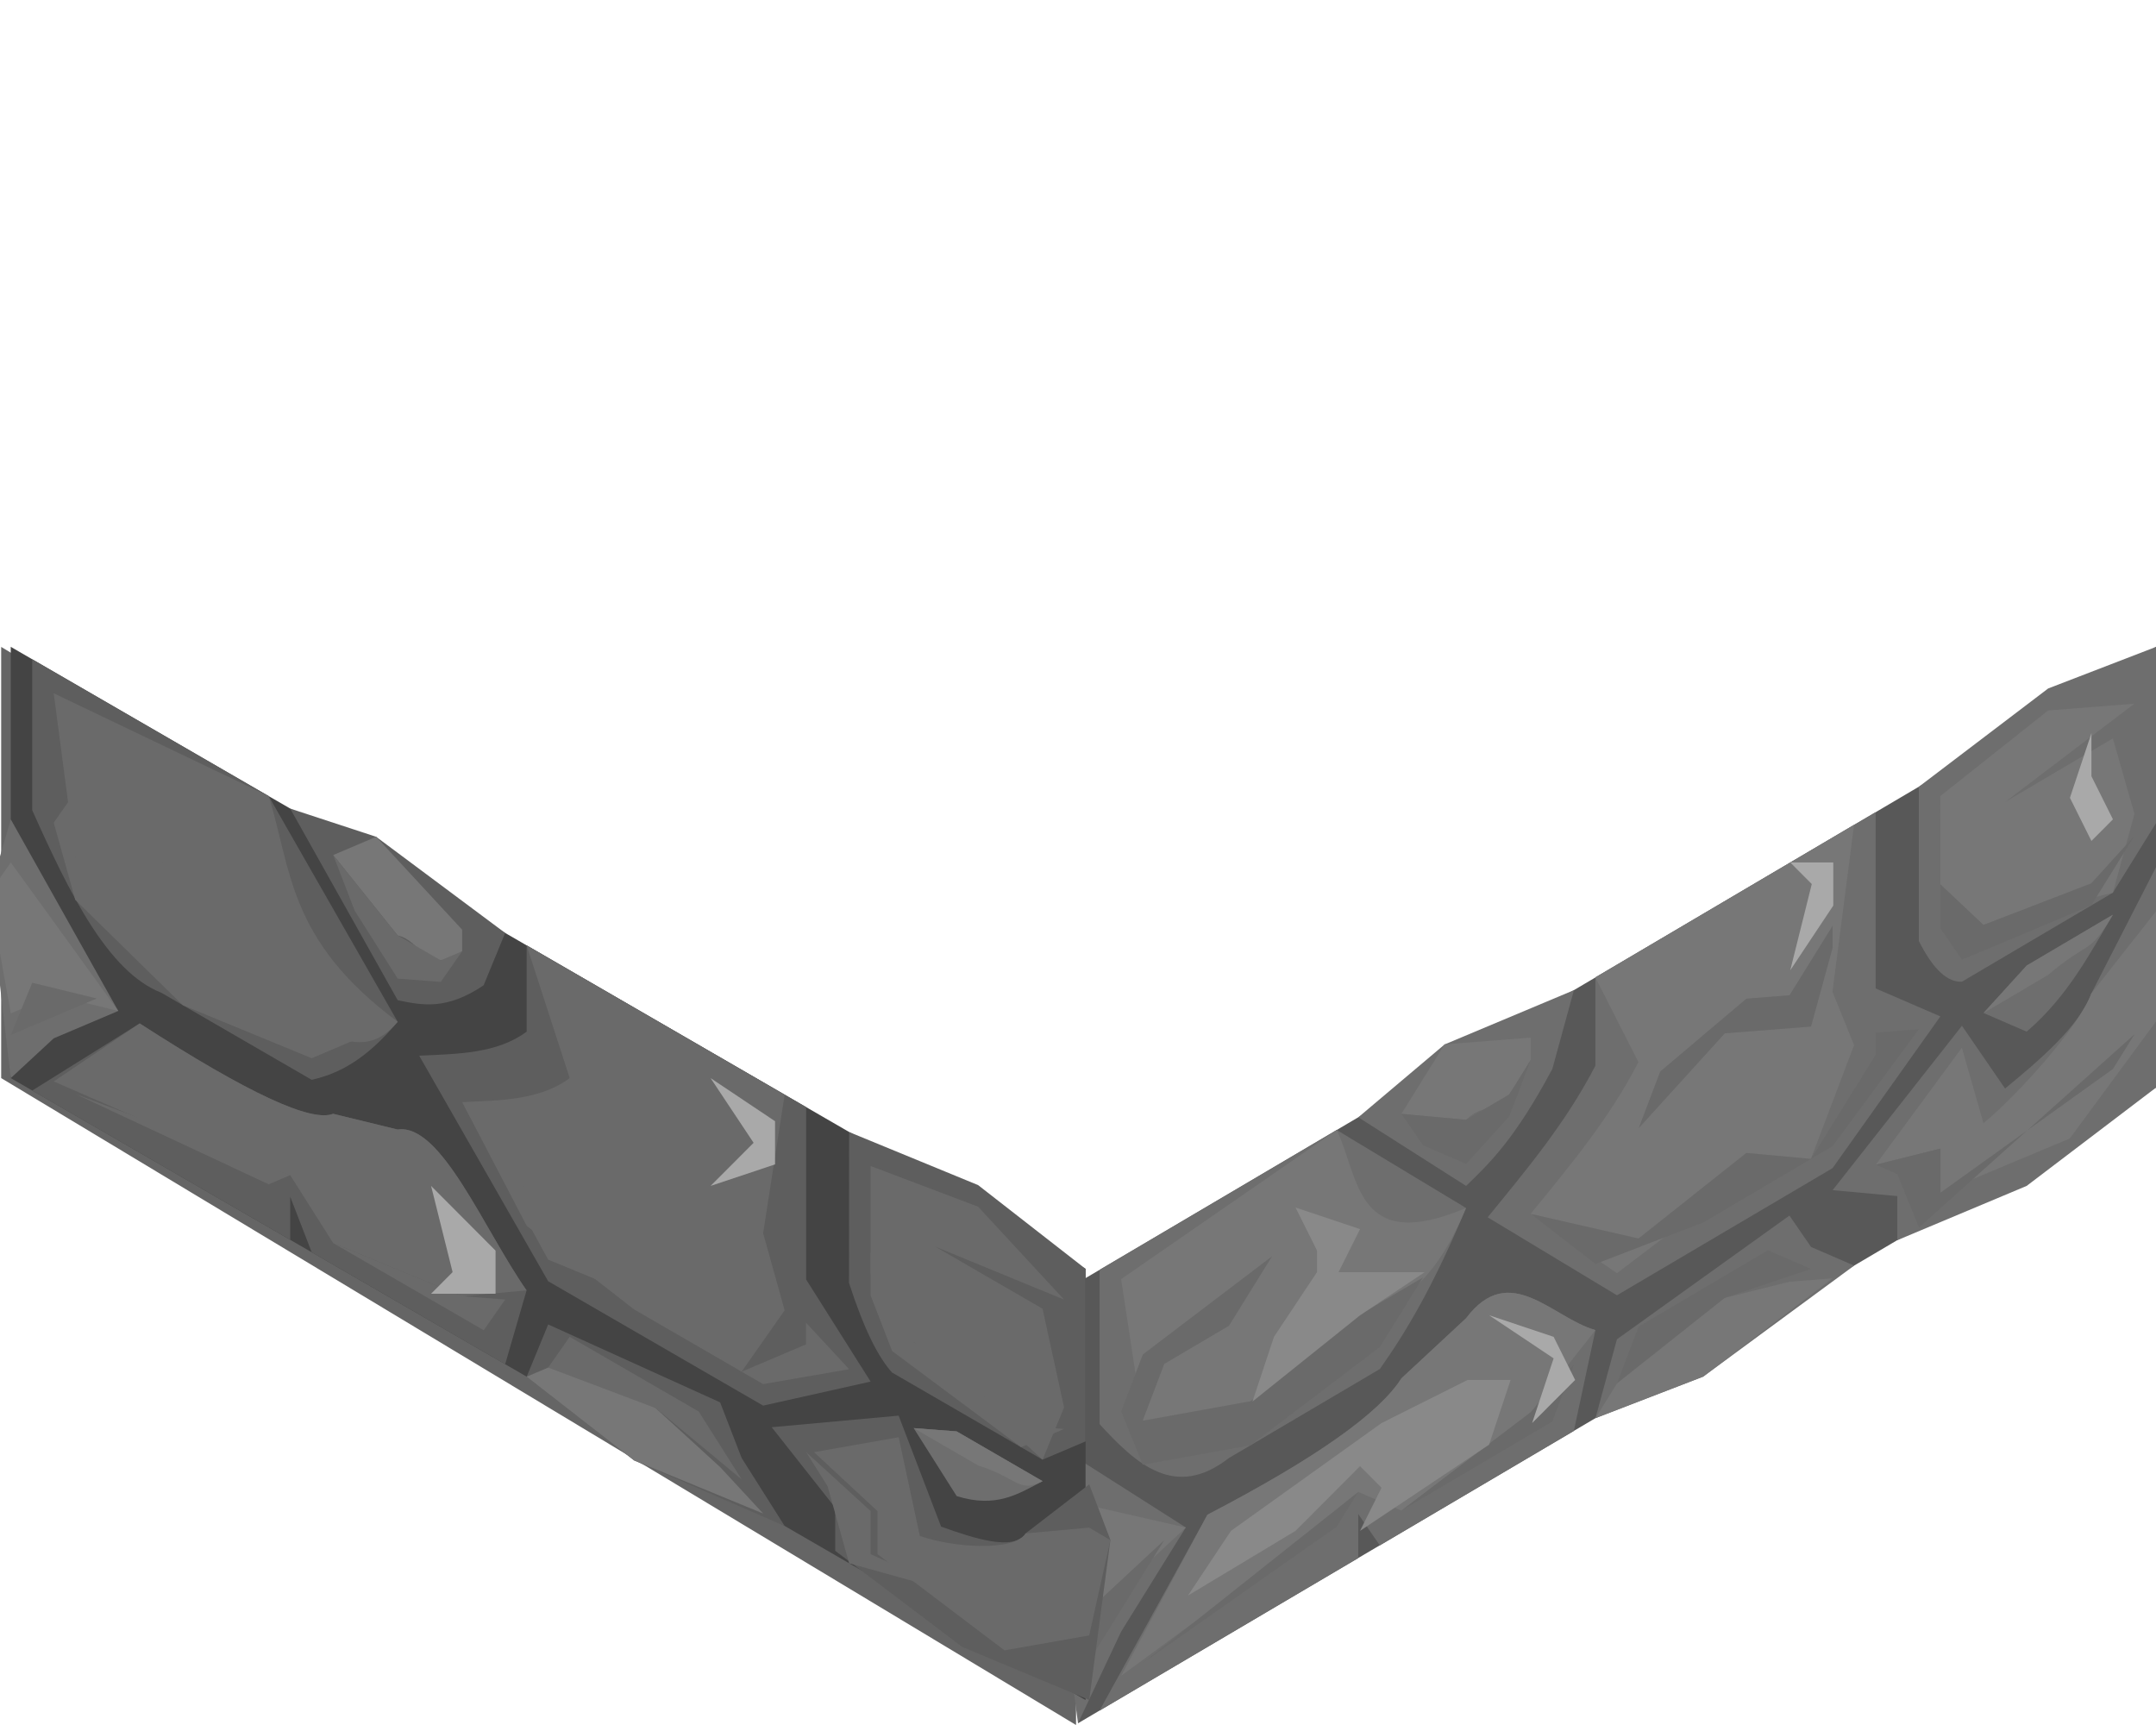
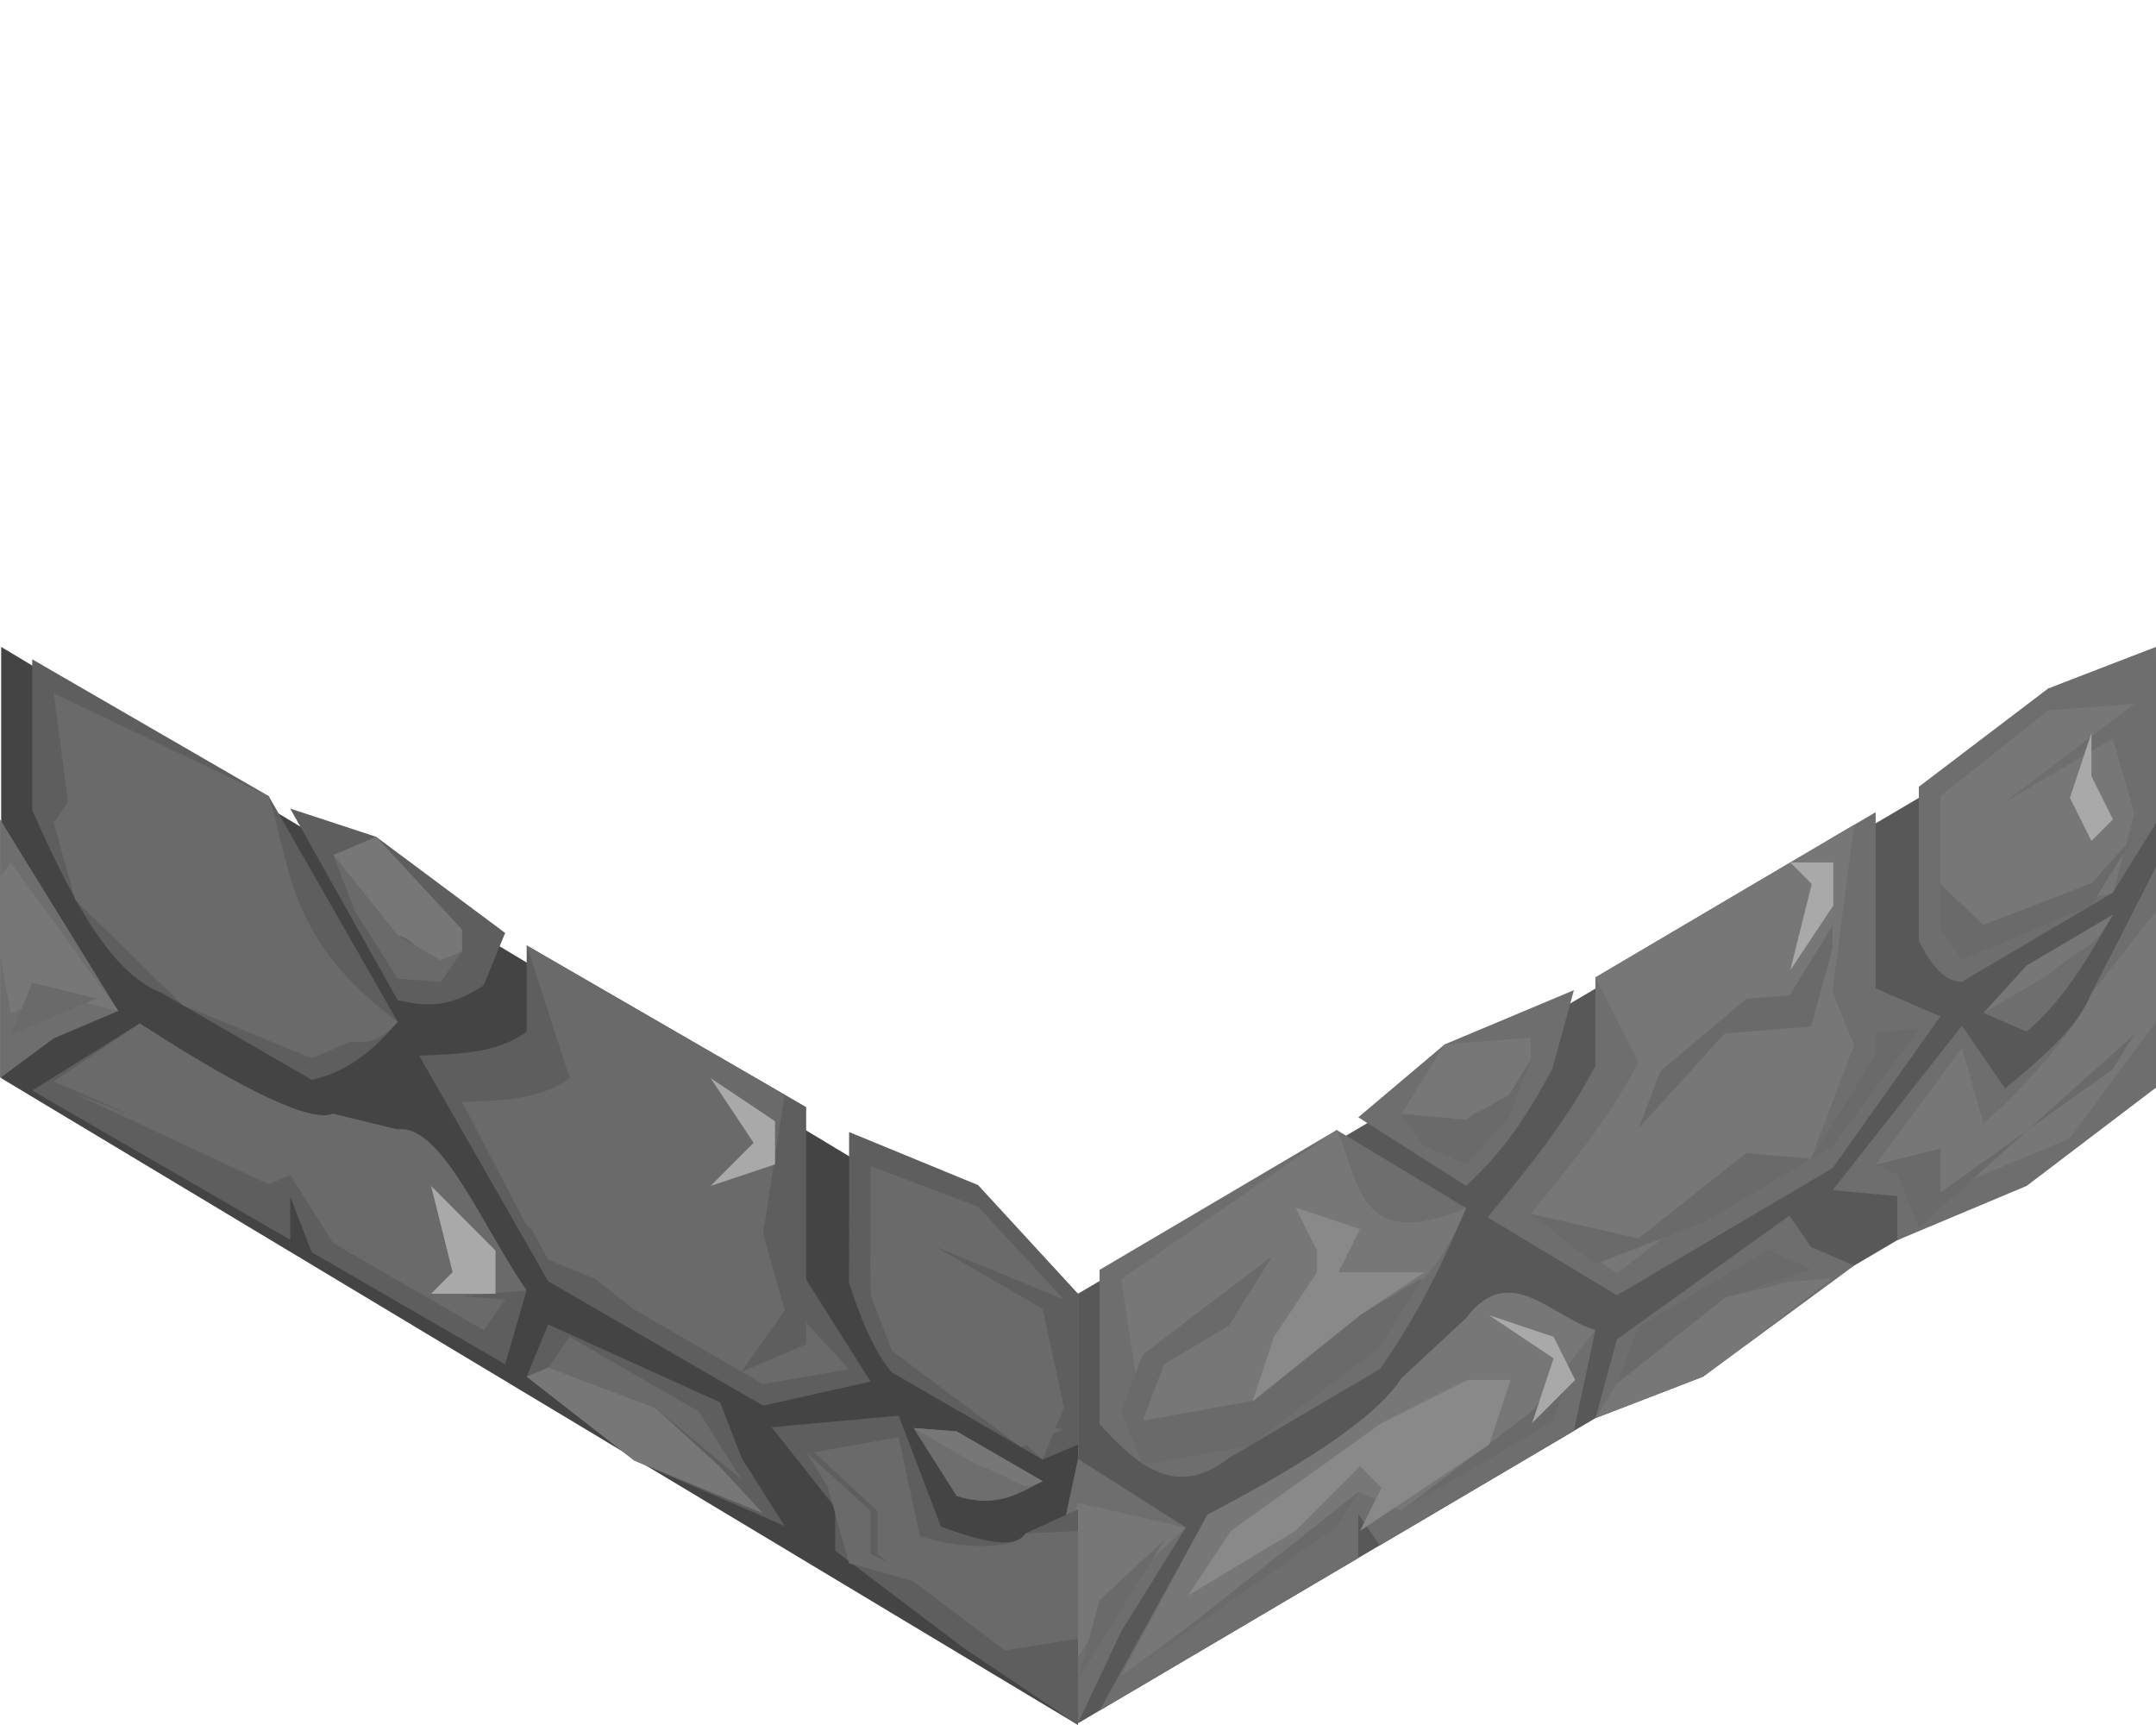
<svg xmlns="http://www.w3.org/2000/svg" width="100" height="80" viewBox="0 0 26.458 21.167" version="1.1" id="svg8">
  <defs id="defs2" />
  <g id="layer1">
-     <path style="mix-blend-mode:normal;fill:#656565;fill-opacity:1;stroke:#050505;stroke-width:0;stroke-linecap:butt;stroke-linejoin:bevel;stroke-miterlimit:4;stroke-dasharray:none;stroke-opacity:1" d="M 0.014,7.938 V 13.229 L 13.205,21.167 V 15.875 Z" id="path1962" />
-     <rect style="mix-blend-mode:normal;fill:#585858;fill-opacity:1;fill-rule:evenodd;stroke:#050505;stroke-width:0;stroke-linejoin:bevel;stroke-miterlimit:4;stroke-dasharray:none;stroke-opacity:1;paint-order:stroke markers fill" id="rect2163-7" width="15.358" height="5.408" x="15.358" y="23.538" transform="matrix(0.8614112,-0.5079083,0,1,0,0)" />
+     <path style="mix-blend-mode:normal;fill:#444444;fill-opacity:1;stroke:#050505;stroke-width:0;stroke-linecap:butt;stroke-linejoin:bevel;stroke-miterlimit:4;stroke-dasharray:none;stroke-opacity:1" d="m 0.014,7.938 v 5.292 l 13.215,7.937 1e-6,-5.292 z" id="path1962" />
+     <rect style="mix-blend-mode:normal;fill:#585858;fill-opacity:1;fill-rule:evenodd;stroke:#050505;stroke-width:0;stroke-linejoin:bevel;stroke-miterlimit:4;stroke-dasharray:none;stroke-opacity:1;paint-order:stroke markers fill" id="rect2163-7" width="15.358" height="5.271" x="15.358" y="23.675" transform="matrix(0.8614112,-0.5079083,0,1,0,0)" />
    <path style="mix-blend-mode:normal;fill:#6e6e6e;fill-opacity:1;stroke:#050505;stroke-width:0;stroke-linecap:butt;stroke-linejoin:miter;stroke-miterlimit:4;stroke-dasharray:none;stroke-opacity:1" d="m 13.494,17.475 c 0.459,0.503 0.934,0.925 1.587,0.416 l 1.852,-1.092 c 0.319,-0.45 0.656,-1.013 1.058,-1.976 l -1.587,-0.957 -2.91,1.716 z" id="path1971-2" />
    <path style="mix-blend-mode:normal;fill:#6e6e6e;fill-opacity:1;stroke:#050505;stroke-width:0;stroke-linecap:butt;stroke-linejoin:miter;stroke-miterlimit:4;stroke-dasharray:none;stroke-opacity:1" d="m 18.256,14.937 1.587,0.957 2.646,-1.56 1.323,-1.862 -0.794,-0.343 V 9.966 L 19.579,11.994 v 1.082 c -0.365,0.706 -0.848,1.279 -1.323,1.862 z" id="path1973-2" />
    <path style="mix-blend-mode:normal;fill:#6e6e6e;fill-opacity:1;stroke:#050505;stroke-width:0;stroke-linecap:butt;stroke-linejoin:miter;stroke-miterlimit:4;stroke-dasharray:none;stroke-opacity:1" d="m 16.669,13.71 1.323,0.842 c 0.3,-0.29 0.601,-0.581 1.058,-1.435 l 0.265,-0.967 -1.587,0.666 z" id="path1975-5" />
    <path style="mix-blend-mode:normal;fill:#6e6e6e;fill-opacity:1;stroke:#050505;stroke-width:0;stroke-linecap:butt;stroke-linejoin:miter;stroke-miterlimit:4;stroke-dasharray:none;stroke-opacity:1" d="m 23.548,9.654 1.587,-1.206 1.323,-0.51 v 2.163 l -0.529,0.853 -1.852,1.092 c -0.171,0.009 -0.347,-0.138 -0.529,-0.499 z" id="path1977-8" />
    <path style="mix-blend-mode:normal;fill:#6e6e6e;fill-opacity:1;stroke:#050505;stroke-width:0;stroke-linecap:butt;stroke-linejoin:miter;stroke-miterlimit:4;stroke-dasharray:none;stroke-opacity:1" d="m 13.229,17.901 1.323,0.842 -0.794,1.279 -0.529,1.123 -0.265,-2.007 z" id="path1979-7" />
    <path style="mix-blend-mode:normal;fill:#6e6e6e;fill-opacity:1;stroke:#050505;stroke-width:0;stroke-linecap:butt;stroke-linejoin:miter;stroke-miterlimit:4;stroke-dasharray:none;stroke-opacity:1" d="m 14.817,18.587 c 1.349,-0.702 2.115,-1.253 2.381,-1.674 l 0.794,-0.738 c 0.537,-0.713 1.059,-0.001 1.587,0.146 l -0.265,1.238 -2.381,1.404 -0.265,-0.385 v 0.541 l -3.175,1.872 z" id="path1981-7" />
-     <path style="mix-blend-mode:normal;fill:#6e6e6e;fill-opacity:1;stroke:#050505;stroke-width:0;stroke-linecap:butt;stroke-linejoin:miter;stroke-miterlimit:4;stroke-dasharray:none;stroke-opacity:1" d="m 22.49,14.604 0.794,0.073 8e-6,0.541 1.587,-0.666 1.587,-1.206 0.265,-2.319 -0.265,-0.385 -0.794,1.55 c -0.148,0.406 -0.645,0.825 -1.058,1.165 l -0.529,-0.77 z" id="path1983-91" />
+     <path style="mix-blend-mode:normal;fill:#6e6e6e;fill-opacity:1;stroke:#050505;stroke-width:0;stroke-linecap:butt;stroke-linejoin:miter;stroke-miterlimit:4;stroke-dasharray:none;stroke-opacity:1" d="m 22.49,14.604 0.794,0.073 8e-6,0.541 1.587,-0.666 1.587,-1.206 1.2e-5,-1.969 -1.2e-5,-0.736 -0.794,1.55 c -0.148,0.406 -0.645,0.825 -1.058,1.165 l -0.529,-0.77 z" id="path1983-91" />
    <path style="mix-blend-mode:normal;fill:#6e6e6e;fill-opacity:1;stroke:#050505;stroke-width:0;stroke-linecap:butt;stroke-linejoin:miter;stroke-miterlimit:4;stroke-dasharray:none;stroke-opacity:1" d="m 19.579,17.402 1.323,-0.51 1.852,-1.362 -0.529,-0.229 -0.265,-0.385 -2.117,1.518 z" id="path1987-0" />
    <path style="mix-blend-mode:normal;fill:#6e6e6e;fill-opacity:1;stroke:#050505;stroke-width:0;stroke-linecap:butt;stroke-linejoin:miter;stroke-miterlimit:4;stroke-dasharray:none;stroke-opacity:1" d="m 24.342,12.43 0.529,0.229 c 0.492,-0.422 0.764,-0.933 1.058,-1.435 l -1.058,0.624 z" id="path1989-4" />
    <path style="mix-blend-mode:normal;fill:#777777;fill-opacity:1;stroke:#050505;stroke-width:0;stroke-linecap:butt;stroke-linejoin:miter;stroke-miterlimit:4;stroke-dasharray:none;stroke-opacity:1" d="m 14.817,18.587 c 1.349,-0.702 2.115,-1.253 2.381,-1.674 l 0.794,-0.738 c 0.537,-0.713 1.059,-0.001 1.587,0.146 l -0.794,1.009 -1.587,1.206 -0.529,-0.229 -1.058,0.894 -1.852,1.362 z" id="path1981-0-5" />
    <path style="mix-blend-mode:normal;fill:#777777;fill-opacity:1;stroke:#050505;stroke-width:0;stroke-linecap:butt;stroke-linejoin:miter;stroke-miterlimit:4;stroke-dasharray:none;stroke-opacity:1" d="m 18.785,14.895 1.058,0.728 1.587,-1.206 0.794,-0.198 0.529,-1.394 -0.265,-0.655 0.265,-2.049 -3.175,1.872 0.529,1.04 c -0.365,0.706 -0.848,1.279 -1.323,1.862 z" id="path1973-0-3" />
    <path style="mix-blend-mode:normal;fill:#777777;fill-opacity:1;stroke:#050505;stroke-width:0;stroke-linecap:butt;stroke-linejoin:miter;stroke-miterlimit:4;stroke-dasharray:none;stroke-opacity:1" d="m 17.198,13.668 0.794,0.073 c 0.3,-0.29 0.337,0.116 0.794,-0.738 V 12.732 l -1.058,0.083 z" id="path1975-7-5" />
    <path style="mix-blend-mode:normal;fill:#777777;fill-opacity:1;stroke:#050505;stroke-width:0;stroke-linecap:butt;stroke-linejoin:miter;stroke-miterlimit:4;stroke-dasharray:none;stroke-opacity:1" d="m 14.023,17.433 c 0.459,0.503 1.199,-0.042 1.852,-0.551 l 1.058,-0.624 c 0.319,-0.45 0.656,-0.472 1.058,-1.435 -1.357,0.574 -1.305,-0.372 -1.587,-0.957 l -2.646,1.83 z" id="path1971-1-8" />
    <path style="mix-blend-mode:normal;fill:#777777;fill-opacity:1;stroke:#050505;stroke-width:0;stroke-linecap:butt;stroke-linejoin:miter;stroke-miterlimit:4;stroke-dasharray:none;stroke-opacity:1" d="m 13.229,18.442 1.323,0.302 -0.794,0.738 -0.529,0.853 -0.265,-1.196 z" id="path1979-4-9" />
    <path style="mix-blend-mode:normal;fill:#777777;fill-opacity:1;stroke:#050505;stroke-width:0;stroke-linecap:butt;stroke-linejoin:miter;stroke-miterlimit:4;stroke-dasharray:none;stroke-opacity:1" d="m 23.812,9.768 1.323,-1.05 1.058,-0.083 -1.587,1.206 1.323,-0.78 0.265,0.926 -0.265,0.967 -1.587,0.395 c -0.171,0.009 -0.347,0.132 -0.529,-0.229 z" id="path1977-4-3" />
-     <path style="mix-blend-mode:normal;fill:#777777;fill-opacity:1;stroke:#050505;stroke-width:0;stroke-linecap:butt;stroke-linejoin:miter;stroke-miterlimit:4;stroke-dasharray:none;stroke-opacity:1" d="m 23.019,14.292 0.794,-0.198 v 0.541 L 25.4,13.97 l 1.058,-1.435 0.265,-1.508 -0.265,0.156 -0.794,1.009 c -0.148,0.406 -0.91,1.251 -1.323,1.591 l -0.265,-0.926 z" id="path1983-9-0" />
+     <path style="mix-blend-mode:normal;fill:#777777;fill-opacity:1;stroke:#050505;stroke-width:0;stroke-linecap:butt;stroke-linejoin:miter;stroke-miterlimit:4;stroke-dasharray:none;stroke-opacity:1" d="m 23.019,14.292 0.794,-0.198 v 0.541 L 25.4,13.97 l 1.058,-1.435 7e-6,-1.157 -7e-6,-0.195 -0.794,1.009 c -0.148,0.406 -0.91,1.251 -1.323,1.591 l -0.265,-0.926 z" id="path1983-9-0" />
    <path style="mix-blend-mode:normal;fill:#777777;fill-opacity:1;stroke:#050505;stroke-width:0;stroke-linecap:butt;stroke-linejoin:miter;stroke-miterlimit:4;stroke-dasharray:none;stroke-opacity:1" d="m 19.579,17.402 1.323,-0.51 1.587,-1.206 -0.529,0.042 -0.794,0.198 -1.058,0.624 z" id="path1987-2-4" />
    <path style="mix-blend-mode:normal;fill:#777777;fill-opacity:1;stroke:#050505;stroke-width:0;stroke-linecap:butt;stroke-linejoin:miter;stroke-miterlimit:4;stroke-dasharray:none;stroke-opacity:1" d="m 24.342,12.43 0.794,-0.468 c 0.492,-0.422 0.5,-0.236 0.794,-0.738 l -1.058,0.624 z" id="path1989-7-9" />
    <path style="mix-blend-mode:normal;fill:#6a6a6a;fill-opacity:1;stroke:#050505;stroke-width:0;stroke-linecap:butt;stroke-linejoin:miter;stroke-miterlimit:4;stroke-dasharray:none;stroke-opacity:1" d="m 18.785,14.895 1.323,0.302 1.323,-1.05 0.794,0.073 0.794,-1.279 v -0.27 l 0.529,-0.042 -1.058,1.435 -1.587,0.936 -1.323,0.51 z" id="path2143-4" />
    <path style="mix-blend-mode:normal;fill:#6a6a6a;fill-opacity:1;stroke:#050505;stroke-width:0;stroke-linecap:butt;stroke-linejoin:miter;stroke-miterlimit:4;stroke-dasharray:none;stroke-opacity:1" d="m 14.023,20.407 2.381,-1.674 0.265,-0.426 z" id="path2145-6" />
    <path style="mix-blend-mode:normal;fill:#6a6a6a;fill-opacity:1;stroke:#050505;stroke-width:0;stroke-linecap:butt;stroke-linejoin:miter;stroke-miterlimit:4;stroke-dasharray:none;stroke-opacity:1" d="m 17.463,15.675 -0.529,0.853 -1.587,1.206 -1.323,0.239 -0.265,-0.655 0.265,-0.697 1.587,-1.206 -0.529,0.853 -0.794,0.468 -0.265,0.697 1.323,-0.239 1.323,-1.05 z" id="path2147-3" />
    <path style="mix-blend-mode:normal;fill:#6a6a6a;fill-opacity:1;stroke:#050505;stroke-width:0;stroke-linecap:butt;stroke-linejoin:miter;stroke-miterlimit:4;stroke-dasharray:none;stroke-opacity:1" d="m 17.198,13.668 0.794,0.073 0.529,-0.312 0.265,-0.426 -0.265,0.697 -0.529,0.582 L 17.462,14.053 Z" id="path2149-7" />
    <path style="mix-blend-mode:normal;fill:#6a6a6a;fill-opacity:1;stroke:#050505;stroke-width:0;stroke-linecap:butt;stroke-linejoin:miter;stroke-miterlimit:4;stroke-dasharray:none;stroke-opacity:1" d="m 17.198,18.535 1.587,-1.206 0.529,-0.582 -0.265,0.697 z" id="path2151-6" />
    <path style="mix-blend-mode:normal;fill:#6a6a6a;fill-opacity:1;stroke:#050505;stroke-width:0;stroke-linecap:butt;stroke-linejoin:miter;stroke-miterlimit:4;stroke-dasharray:none;stroke-opacity:1" d="m 23.812,10.85 0.529,0.499 1.323,-0.51 0.529,-0.582 -0.529,0.853 -1.587,0.666 -0.265,-0.385 z" id="path2153-2" />
    <path style="mix-blend-mode:normal;fill:#6a6a6a;fill-opacity:1;stroke:#050505;stroke-width:0;stroke-linecap:butt;stroke-linejoin:miter;stroke-miterlimit:4;stroke-dasharray:none;stroke-opacity:1" d="m 23.019,14.292 0.794,-0.198 v 0.541 l 2.117,-1.518 0.265,-0.426 -2.646,2.371 -0.265,-0.655 z" id="path2155-6" />
    <path style="mix-blend-mode:normal;fill:#6a6a6a;fill-opacity:1;stroke:#050505;stroke-width:0;stroke-linecap:butt;stroke-linejoin:miter;stroke-miterlimit:4;stroke-dasharray:none;stroke-opacity:1" d="m 19.844,16.975 0.265,-0.697 1.587,-0.936 0.529,0.229 -1.058,0.354 z" id="path2157-4" />
    <path style="mix-blend-mode:normal;fill:#6a6a6a;fill-opacity:1;stroke:#050505;stroke-width:0;stroke-linecap:butt;stroke-linejoin:miter;stroke-miterlimit:4;stroke-dasharray:none;stroke-opacity:1" d="m 13.229,20.605 0.529,-0.853 0.529,-0.853 -0.794,0.738 z" id="path2159-5" />
    <path style="mix-blend-mode:normal;fill:#6a6a6a;fill-opacity:1;stroke:#050505;stroke-width:0;stroke-linecap:butt;stroke-linejoin:miter;stroke-miterlimit:4;stroke-dasharray:none;stroke-opacity:1" d="m 22.49,11.359 -0.529,0.853 -0.529,0.042 -1.058,0.894 -0.265,0.697 1.058,-1.165 1.058,-0.083 0.265,-0.967 z" id="path2161-1" />
    <rect style="mix-blend-mode:normal;fill:#675537;fill-opacity:1;fill-rule:evenodd;stroke:#050505;stroke-width:0;stroke-linejoin:bevel;stroke-miterlimit:4;stroke-dasharray:none;stroke-opacity:1;paint-order:stroke markers fill" id="rect2328" width="1.0444301e-14" height="2.704" x="21.167" y="11.838" />
-     <rect style="mix-blend-mode:normal;fill:#444444;fill-opacity:1;fill-rule:evenodd;stroke:#050505;stroke-width:0;stroke-linejoin:bevel;stroke-miterlimit:4;stroke-dasharray:none;stroke-opacity:1;paint-order:stroke markers fill" id="rect2163-2" width="15.239" height="5.292" x="0.152" y="7.861" transform="matrix(0.8655517,0.5008195,0,1,0,0)" />
    <path style="mix-blend-mode:normal;fill:#5e5e5e;fill-opacity:1;stroke:#050505;stroke-width:0;stroke-linecap:butt;stroke-linejoin:miter;stroke-miterlimit:4;stroke-dasharray:none;stroke-opacity:1" d="M 0.395,9.942 C 0.853,10.965 1.327,11.926 1.978,12.181 l 1.847,1.069 c 0.318,-0.072 0.654,-0.234 1.055,-0.712 L 3.297,9.769 0.395,8.09 Z" id="path1971-7" />
    <path style="mix-blend-mode:normal;fill:#5e5e5e;fill-opacity:1;stroke:#050505;stroke-width:0;stroke-linecap:butt;stroke-linejoin:miter;stroke-miterlimit:4;stroke-dasharray:none;stroke-opacity:1" d="m 5.144,12.954 1.583,2.768 2.638,1.526 1.319,-0.295 -0.791,-1.252 V 13.585 L 6.463,11.601 v 1.058 c -0.363,0.27 -0.845,0.273 -1.319,0.295 z" id="path1973-4" />
    <path style="mix-blend-mode:normal;fill:#5e5e5e;fill-opacity:1;stroke:#050505;stroke-width:0;stroke-linecap:butt;stroke-linejoin:miter;stroke-miterlimit:4;stroke-dasharray:none;stroke-opacity:1" d="m 3.561,9.922 1.319,2.351 c 0.3,0.063 0.599,0.125 1.055,-0.183 L 6.199,11.448 4.616,10.268 Z" id="path1975-79" />
-     <path style="mix-blend-mode:normal;fill:#5e5e5e;fill-opacity:1;stroke:#050505;stroke-width:0;stroke-linecap:butt;stroke-linejoin:miter;stroke-miterlimit:4;stroke-dasharray:none;stroke-opacity:1" d="m 10.42,13.891 1.583,0.651 1.319,1.028 v 2.117 l -0.528,0.224 -1.847,-1.069 c -0.171,-0.189 -0.346,-0.536 -0.528,-1.099 z" id="path1977-46" />
-     <path style="mix-blend-mode:normal;fill:#6e6e6e;fill-opacity:1;stroke:#050505;stroke-width:0;stroke-linecap:butt;stroke-linejoin:miter;stroke-miterlimit:4;stroke-dasharray:none;stroke-opacity:1" d="M 0.132,10.054 1.451,12.405 0.659,12.741 0.132,13.229 -0.132,10.96 Z" id="path1979-2" />
+     <path style="mix-blend-mode:normal;fill:#5e5e5e;fill-opacity:1;stroke:#050505;stroke-width:0;stroke-linecap:butt;stroke-linejoin:miter;stroke-miterlimit:4;stroke-dasharray:none;stroke-opacity:1" d="m 10.42,13.891 1.583,0.651 1.226,1.333 v 1.852 l -0.435,0.183 -1.847,-1.069 c -0.171,-0.189 -0.346,-0.536 -0.528,-1.099 z" id="path1977-46" />
+     <path style="mix-blend-mode:normal;fill:#6e6e6e;fill-opacity:1;stroke:#050505;stroke-width:0;stroke-linecap:butt;stroke-linejoin:miter;stroke-miterlimit:4;stroke-dasharray:none;stroke-opacity:1" d="M 0,10.054 1.451,12.405 0.659,12.741 0,13.229 V 11.113 Z" id="path1979-2" />
    <path style="mix-blend-mode:normal;fill:#5e5e5e;fill-opacity:1;stroke:#050505;stroke-width:0;stroke-linecap:butt;stroke-linejoin:miter;stroke-miterlimit:4;stroke-dasharray:none;stroke-opacity:1" d="m 1.714,12.558 c 1.345,0.869 2.108,1.214 2.374,1.109 l 0.791,0.193 c 0.535,-0.079 1.056,1.221 1.583,1.974 L 6.199,16.74 3.825,15.366 3.561,14.684 v 0.529 L 0.395,13.382 Z" id="path1981-6" />
-     <path style="mix-blend-mode:normal;fill:#5e5e5e;fill-opacity:1;stroke:#050505;stroke-width:0;stroke-linecap:butt;stroke-linejoin:miter;stroke-miterlimit:4;stroke-dasharray:none;stroke-opacity:1" d="m 9.47,17.513 0.779,0.987 7e-6,0.529 1.559,1.18 1.559,0.651 0.26,-1.964 -0.26,-0.682 -0.779,0.6 c -0.145,0.226 -0.633,0.063 -1.039,-0.081 L 11.028,17.371 Z" id="path1983-93" />
+     <path style="mix-blend-mode:normal;fill:#5e5e5e;fill-opacity:1;stroke:#050505;stroke-width:0;stroke-linecap:butt;stroke-linejoin:miter;stroke-miterlimit:4;stroke-dasharray:none;stroke-opacity:1" d="m 9.47,17.513 0.779,0.987 7e-6,0.529 1.559,1.18 1.421,0.957 1e-6,-1.852 -1e-6,-0.794 -0.642,0.295 c -0.145,0.226 -0.633,0.063 -1.039,-0.081 L 11.028,17.371 Z" id="path1983-93" />
    <path style="mix-blend-mode:normal;fill:#5e5e5e;fill-opacity:1;stroke:#050505;stroke-width:0;stroke-linecap:butt;stroke-linejoin:miter;stroke-miterlimit:4;stroke-dasharray:none;stroke-opacity:1" d="m 6.463,16.893 1.319,1.028 1.847,0.804 L 9.101,17.89 8.837,17.208 6.727,16.252 Z" id="path1987-01" />
    <path style="mix-blend-mode:normal;fill:#6e6e6e;fill-opacity:1;stroke:#050505;stroke-width:0;stroke-linecap:butt;stroke-linejoin:miter;stroke-miterlimit:4;stroke-dasharray:none;stroke-opacity:1" d="m 11.212,17.524 0.528,0.834 c 0.49,0.154 0.762,-0.031 1.055,-0.183 l -1.055,-0.611 z" id="path1989-41" />
    <path style="mix-blend-mode:normal;fill:#6a6a6a;fill-opacity:1;stroke:#050505;stroke-width:0;stroke-linecap:butt;stroke-linejoin:miter;stroke-miterlimit:4;stroke-dasharray:none;stroke-opacity:1" d="m 1.714,12.558 c 1.345,0.869 2.108,1.214 2.374,1.109 l 0.791,0.193 c 0.535,-0.079 1.056,1.221 1.583,1.974 L 5.672,15.906 4.089,15.254 3.561,14.42 2.506,14.074 0.659,13.27 Z" id="path1981-0-1" />
    <path style="mix-blend-mode:normal;fill:#6a6a6a;fill-opacity:1;stroke:#050505;stroke-width:0;stroke-linecap:butt;stroke-linejoin:miter;stroke-miterlimit:4;stroke-dasharray:none;stroke-opacity:1" d="m 5.672,13.524 1.055,1.933 1.583,0.651 0.791,0.723 L 9.629,16.079 9.365,15.132 9.629,13.433 6.463,11.601 l 0.528,1.628 C 6.627,13.5 6.145,13.502 5.672,13.524 Z" id="path1973-0-5" />
    <path style="mix-blend-mode:normal;fill:#777777;fill-opacity:1;stroke:#050505;stroke-width:0;stroke-linecap:butt;stroke-linejoin:miter;stroke-miterlimit:4;stroke-dasharray:none;stroke-opacity:1" d="m 4.089,10.492 0.791,0.987 c 0.3,0.063 0.336,0.502 0.791,0.193 V 11.408 L 4.616,10.268 Z" id="path1975-7-2" />
    <path style="mix-blend-mode:normal;fill:#6a6a6a;fill-opacity:1;stroke:#050505;stroke-width:0;stroke-linecap:butt;stroke-linejoin:miter;stroke-miterlimit:4;stroke-dasharray:none;stroke-opacity:1" d="m 0.923,10.512 c 0.458,1.023 1.195,1.342 1.847,1.598 l 1.055,0.611 c 0.318,-0.072 0.654,0.295 1.055,-0.183 C 3.527,11.532 3.579,10.667 3.297,9.769 L 0.659,8.507 Z" id="path1971-1-1" />
    <path style="mix-blend-mode:normal;fill:#777777;fill-opacity:1;stroke:#050505;stroke-width:0;stroke-linecap:butt;stroke-linejoin:miter;stroke-miterlimit:4;stroke-dasharray:none;stroke-opacity:1" d="M 0.132,10.583 1.451,12.405 0.659,12.212 0.132,12.435 -0.132,10.96 Z" id="path1979-4-5" />
    <path style="mix-blend-mode:normal;fill:#6a6a6a;fill-opacity:1;stroke:#050505;stroke-width:0;stroke-linecap:butt;stroke-linejoin:miter;stroke-miterlimit:4;stroke-dasharray:none;stroke-opacity:1" d="m 10.684,14.308 1.319,0.499 1.055,1.14 -1.583,-0.651 1.319,0.763 0.264,1.211 -0.264,0.641 -1.583,-1.445 C 11.041,16.277 10.865,16.194 10.684,15.631 Z" id="path1977-4-2" />
-     <path style="mix-blend-mode:normal;fill:#6a6a6a;fill-opacity:1;stroke:#050505;stroke-width:0;stroke-linecap:butt;stroke-linejoin:miter;stroke-miterlimit:4;stroke-dasharray:none;stroke-opacity:1" d="m 9.989,17.819 0.779,0.723 v 0.529 l 1.559,1.18 1.039,-0.183 0.26,-1.17 -0.26,-0.153 -0.779,0.071 c -0.145,0.226 -0.893,0.175 -1.299,0.031 l -0.26,-1.211 z" id="path1983-9-1" />
+     <path style="mix-blend-mode:normal;fill:#6a6a6a;fill-opacity:1;stroke:#050505;stroke-width:0;stroke-linecap:butt;stroke-linejoin:miter;stroke-miterlimit:4;stroke-dasharray:none;stroke-opacity:1" d="m 9.989,17.819 0.779,0.723 v 0.529 l 1.559,1.18 0.902,-0.142 v -0.794 -0.529 l -0.642,0.031 c -0.145,0.226 -0.893,0.175 -1.299,0.031 l -0.26,-1.211 z" id="path1983-9-1" />
    <path style="mix-blend-mode:normal;fill:#777777;fill-opacity:1;stroke:#050505;stroke-width:0;stroke-linecap:butt;stroke-linejoin:miter;stroke-miterlimit:4;stroke-dasharray:none;stroke-opacity:1" d="M 6.463,16.893 7.782,17.92 9.365,18.572 8.837,18.002 8.046,17.279 6.991,16.669 Z" id="path1987-2-2" />
    <path style="mix-blend-mode:normal;fill:#777777;fill-opacity:1;stroke:#050505;stroke-width:0;stroke-linecap:butt;stroke-linejoin:miter;stroke-miterlimit:4;stroke-dasharray:none;stroke-opacity:1" d="m 11.212,17.524 0.791,0.458 c 0.49,0.154 0.498,0.345 0.791,0.193 l -1.055,-0.611 z" id="path1989-7-3" />
    <path style="mix-blend-mode:normal;fill:#6a6a6a;fill-opacity:1;stroke:#050505;stroke-width:0;stroke-linecap:butt;stroke-linejoin:miter;stroke-miterlimit:4;stroke-dasharray:none;stroke-opacity:1" d="m 5.672,13.524 1.319,1.822 1.319,0.499 0.791,0.987 0.791,-0.336 V 16.231 L 10.42,16.801 9.365,16.984 7.782,16.068 6.463,15.041 Z" id="path2143-7" />
    <path style="mix-blend-mode:normal;fill:#6a6a6a;fill-opacity:1;stroke:#050505;stroke-width:0;stroke-linecap:butt;stroke-linejoin:miter;stroke-miterlimit:4;stroke-dasharray:none;stroke-opacity:1" d="M 0.923,13.423 3.297,14.532 3.561,14.42 Z" id="path2145-0" />
    <path style="mix-blend-mode:normal;fill:#6a6a6a;fill-opacity:1;stroke:#050505;stroke-width:0;stroke-linecap:butt;stroke-linejoin:miter;stroke-miterlimit:4;stroke-dasharray:none;stroke-opacity:1" d="M 4.352,12.761 3.825,12.985 2.242,12.334 0.923,11.041 0.659,10.095 0.923,9.718 2.506,10.37 1.978,10.594 1.187,10.136 0.923,10.512 2.242,11.804 3.561,12.303 Z" id="path2147-9" />
    <path style="mix-blend-mode:normal;fill:#6a6a6a;fill-opacity:1;stroke:#050505;stroke-width:0;stroke-linecap:butt;stroke-linejoin:miter;stroke-miterlimit:4;stroke-dasharray:none;stroke-opacity:1" d="m 4.089,10.492 0.791,0.987 0.528,0.305 0.264,-0.112 -0.264,0.377 -0.528,-0.041 -0.528,-0.834 z" id="path2149-3" />
    <path style="mix-blend-mode:normal;fill:#6a6a6a;fill-opacity:1;stroke:#050505;stroke-width:0;stroke-linecap:butt;stroke-linejoin:miter;stroke-miterlimit:4;stroke-dasharray:none;stroke-opacity:1" d="m 4.089,15.254 1.583,0.651 0.528,0.041 -0.264,0.377 z" id="path2151-2" />
    <path style="mix-blend-mode:normal;fill:#6a6a6a;fill-opacity:1;stroke:#050505;stroke-width:0;stroke-linecap:butt;stroke-linejoin:miter;stroke-miterlimit:4;stroke-dasharray:none;stroke-opacity:1" d="m 10.684,15.366 0.528,1.099 1.319,1.028 0.528,0.041 -0.528,0.224 -1.583,-1.18 -0.264,-0.682 z" id="path2153-4" />
    <path style="mix-blend-mode:normal;fill:#6a6a6a;fill-opacity:1;stroke:#050505;stroke-width:0;stroke-linecap:butt;stroke-linejoin:miter;stroke-miterlimit:4;stroke-dasharray:none;stroke-opacity:1" d="m 9.893,17.819 0.791,0.723 v 0.529 l 2.11,0.957 0.264,-0.112 -2.638,-0.733 -0.264,-0.946 z" id="path2155-9" />
    <path style="mix-blend-mode:normal;fill:#6a6a6a;fill-opacity:1;stroke:#050505;stroke-width:0;stroke-linecap:butt;stroke-linejoin:miter;stroke-miterlimit:4;stroke-dasharray:none;stroke-opacity:1" d="m 6.727,16.781 0.264,-0.377 1.583,0.916 0.528,0.834 -1.055,-0.875 z" id="path2157-6" />
    <path style="mix-blend-mode:normal;fill:#6a6a6a;fill-opacity:1;stroke:#050505;stroke-width:0;stroke-linecap:butt;stroke-linejoin:miter;stroke-miterlimit:4;stroke-dasharray:none;stroke-opacity:1" d="M 0.132,12.7 0.659,12.476 1.187,12.252 0.395,12.059 Z" id="path2159-8" />
    <path style="mix-blend-mode:normal;fill:#6a6a6a;fill-opacity:1;stroke:#050505;stroke-width:0;stroke-linecap:butt;stroke-linejoin:miter;stroke-miterlimit:4;stroke-dasharray:none;stroke-opacity:1" d="m 9.365,14.338 -0.528,0.224 -0.528,-0.57 -1.055,-0.346 -0.264,0.377 1.055,0.081 1.055,1.14 0.264,-0.641 z" id="path2161-8" />
    <path style="fill:#a9a9a9;fill-opacity:1;stroke:none;stroke-width:2.936px;stroke-linecap:butt;stroke-linejoin:miter;stroke-opacity:1" d="M 8.72,14.552 9.511,14.288 V 13.758 L 8.72,13.229 9.248,14.023 Z" id="path34450" />
    <path style="fill:#a9a9a9;fill-opacity:1;stroke:none;stroke-width:2.937px;stroke-linecap:butt;stroke-linejoin:miter;stroke-opacity:1" d="m 18.802,17.462 0.528,-0.529 -0.264,-0.529 -0.792,-0.265 0.792,0.529 z" id="path34450-0" />
    <path style="fill:#a9a9a9;fill-opacity:1;stroke:none;stroke-width:2.937px;stroke-linecap:butt;stroke-linejoin:miter;stroke-opacity:1" d="m 25.666,10.319 0.264,-0.265 -0.264,-0.529 -5e-6,-0.529 -0.264,0.794 z" id="path34450-9" />
    <path style="fill:#a9a9a9;fill-opacity:1;stroke:none;stroke-width:2.937px;stroke-linecap:butt;stroke-linejoin:miter;stroke-opacity:1" d="m 21.97,11.906 0.528,-0.794 v -0.529 h -0.528 l 0.264,0.265 z" id="path34450-97" />
    <path style="fill:#a9a9a9;fill-opacity:1;stroke:none;stroke-width:2.936px;stroke-linecap:butt;stroke-linejoin:miter;stroke-opacity:1" d="m 5.29,15.875 0.791,5e-6 v -0.529 l -0.791,-0.794 0.264,1.058 z" id="path34450-2" />
    <path style="fill:#898989;fill-opacity:1;stroke:none;stroke-width:2.937px;stroke-linecap:butt;stroke-linejoin:miter;stroke-opacity:1" d="m 16.69,18.785 1.584,-1.058 0.264,-0.794 h -0.528 l -1.056,0.529 -1.848,1.323 -0.528,0.794 1.32,-0.794 0.792,-0.794 0.264,0.265 z" id="path34543" />
    <path style="fill:#898989;fill-opacity:1;stroke:none;stroke-width:2.937px;stroke-linecap:butt;stroke-linejoin:miter;stroke-opacity:1" d="m 15.898,14.817 0.792,0.265 -0.264,0.529 h 1.056 l -0.792,0.529 -1.32,1.058 0.264,-0.794 0.528,-0.794 v -0.265 z" id="path34565" />
  </g>
</svg>
